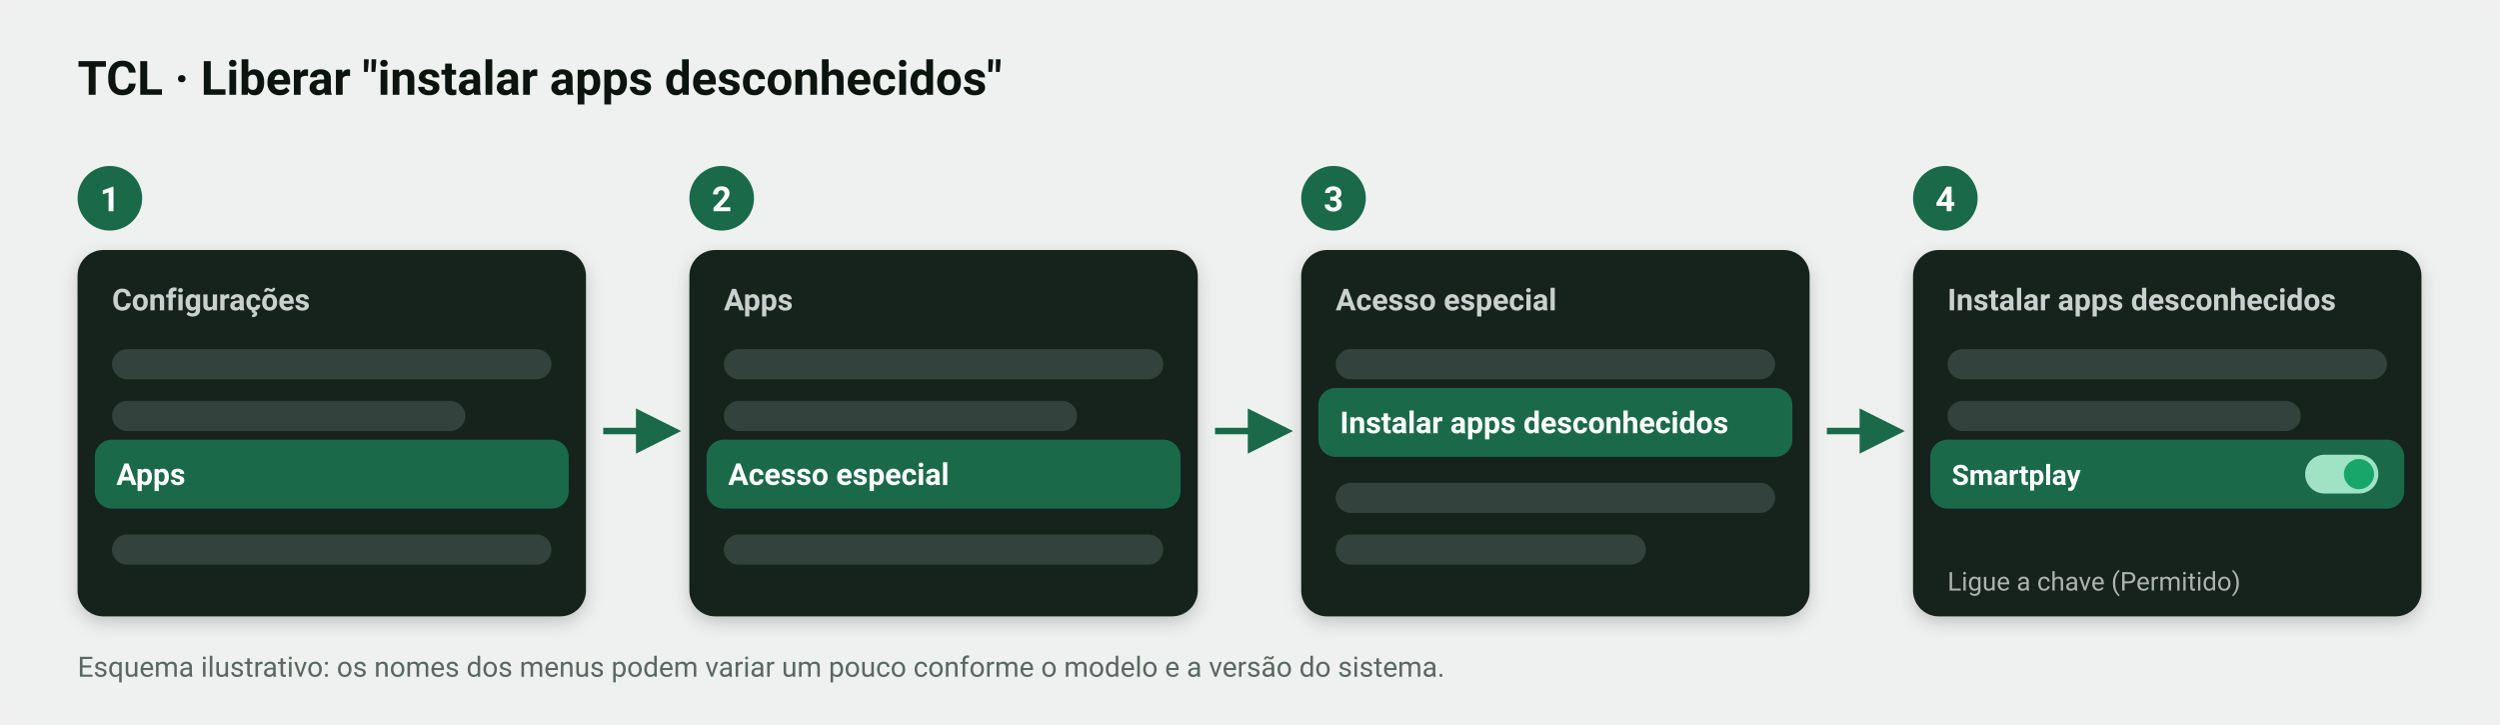
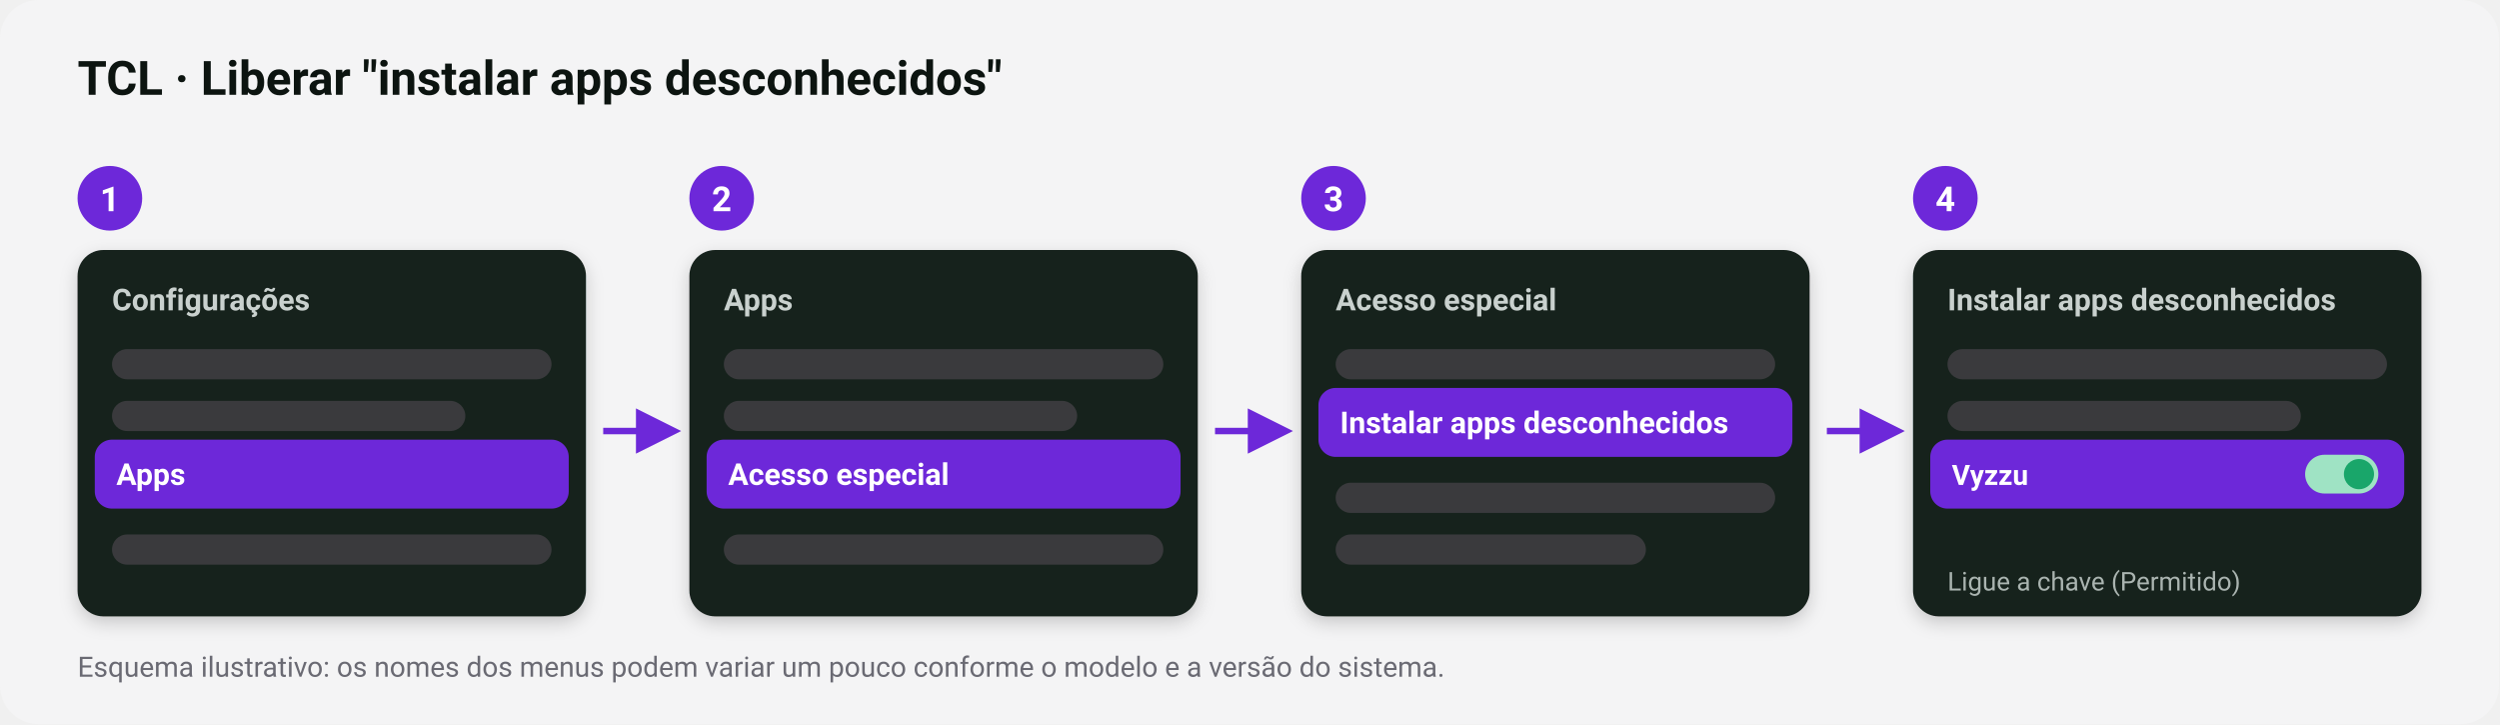
<svg xmlns="http://www.w3.org/2000/svg" viewBox="0 0 1160 336" width="1160" height="336" font-family="'Segoe UI', Roboto, 'Helvetica Neue', Arial, sans-serif">
  <defs>
    <marker id="arrow" viewBox="0 0 10 10" refX="8" refY="5" markerWidth="7" markerHeight="7" orient="auto-start-reverse">
-       <path d="M0 0 L10 5 L0 10 z" fill="#1a6a49" />
+       <path d="M0 0 L10 5 L0 10 z" fill="#6d28d9" />
    </marker>
    <filter id="shadow" x="-10%" y="-10%" width="130%" height="140%">
-       <feDropShadow dx="0" dy="3" stdDeviation="4" flood-color="#06120d" flood-opacity=".18" />
+       <feDropShadow dx="0" dy="3" stdDeviation="4" flood-color="#09090b" flood-opacity=".18" />
    </filter>
  </defs>
-   <rect width="1160" height="336" rx="18" fill="#eef1ef" />
+   <rect width="1160" height="336" rx="18" fill="#f4f4f5" />
  <text x="36" y="44" font-size="22" font-weight="700" fill="#0c1410" text-anchor="start">TCL · Liberar "instalar apps desconhecidos"</text>
-   <circle cx="51" cy="92" r="15" fill="#1a6a49" />
+   <circle cx="51" cy="92" r="15" fill="#6d28d9" />
  <text x="51" y="98" font-size="16" font-weight="700" fill="#ffffff" text-anchor="middle">1</text>
  <rect x="36" y="116" width="236" height="170" rx="12" fill="#16201c" filter="url(#shadow)" />
  <text x="52" y="144" font-size="14" font-weight="700" fill="#c9d1ce" text-anchor="start">Configurações</text>
-   <rect x="52" y="162" width="204" height="14" rx="7" fill="#33423c" />
-   <rect x="52" y="186" width="164" height="14" rx="7" fill="#33423c" />
-   <rect x="44" y="204" width="220" height="32" rx="8" fill="#1a6a49" />
+   <rect x="52" y="162" width="204" height="14" rx="7" fill="#3a3a3d" />
+   <rect x="52" y="186" width="164" height="14" rx="7" fill="#3a3a3d" />
+   <rect x="44" y="204" width="220" height="32" rx="8" fill="#6d28d9" />
  <text x="54" y="225" font-size="14" font-weight="700" fill="#ffffff" text-anchor="start">Apps</text>
-   <rect x="52" y="248" width="204" height="14" rx="7" fill="#33423c" />
-   <line x1="280" y1="200" x2="312" y2="200" stroke="#1a6a49" stroke-width="3" marker-end="url(#arrow)" />
-   <circle cx="335" cy="92" r="15" fill="#1a6a49" />
+   <rect x="52" y="248" width="204" height="14" rx="7" fill="#3a3a3d" />
+   <line x1="280" y1="200" x2="312" y2="200" stroke="#6d28d9" stroke-width="3" marker-end="url(#arrow)" />
+   <circle cx="335" cy="92" r="15" fill="#6d28d9" />
  <text x="335" y="98" font-size="16" font-weight="700" fill="#ffffff" text-anchor="middle">2</text>
  <rect x="320" y="116" width="236" height="170" rx="12" fill="#16201c" filter="url(#shadow)" />
  <text x="336" y="144" font-size="14" font-weight="700" fill="#c9d1ce" text-anchor="start">Apps</text>
-   <rect x="336" y="162" width="204" height="14" rx="7" fill="#33423c" />
-   <rect x="336" y="186" width="164" height="14" rx="7" fill="#33423c" />
-   <rect x="328" y="204" width="220" height="32" rx="8" fill="#1a6a49" />
+   <rect x="336" y="162" width="204" height="14" rx="7" fill="#3a3a3d" />
+   <rect x="336" y="186" width="164" height="14" rx="7" fill="#3a3a3d" />
+   <rect x="328" y="204" width="220" height="32" rx="8" fill="#6d28d9" />
  <text x="338" y="225" font-size="14" font-weight="700" fill="#ffffff" text-anchor="start">Acesso especial</text>
-   <rect x="336" y="248" width="204" height="14" rx="7" fill="#33423c" />
-   <line x1="564" y1="200" x2="596" y2="200" stroke="#1a6a49" stroke-width="3" marker-end="url(#arrow)" />
-   <circle cx="619" cy="92" r="15" fill="#1a6a49" />
+   <rect x="336" y="248" width="204" height="14" rx="7" fill="#3a3a3d" />
+   <line x1="564" y1="200" x2="596" y2="200" stroke="#6d28d9" stroke-width="3" marker-end="url(#arrow)" />
+   <circle cx="619" cy="92" r="15" fill="#6d28d9" />
  <text x="619" y="98" font-size="16" font-weight="700" fill="#ffffff" text-anchor="middle">3</text>
  <rect x="604" y="116" width="236" height="170" rx="12" fill="#16201c" filter="url(#shadow)" />
  <text x="620" y="144" font-size="14" font-weight="700" fill="#c9d1ce" text-anchor="start">Acesso especial</text>
-   <rect x="620" y="162" width="204" height="14" rx="7" fill="#33423c" />
-   <rect x="612" y="180" width="220" height="32" rx="8" fill="#1a6a49" />
+   <rect x="620" y="162" width="204" height="14" rx="7" fill="#3a3a3d" />
+   <rect x="612" y="180" width="220" height="32" rx="8" fill="#6d28d9" />
  <text x="622" y="201" font-size="14" font-weight="700" fill="#ffffff" text-anchor="start">Instalar apps desconhecidos</text>
-   <rect x="620" y="224" width="204" height="14" rx="7" fill="#33423c" />
-   <rect x="620" y="248" width="144" height="14" rx="7" fill="#33423c" />
-   <line x1="848" y1="200" x2="880" y2="200" stroke="#1a6a49" stroke-width="3" marker-end="url(#arrow)" />
-   <circle cx="903" cy="92" r="15" fill="#1a6a49" />
+   <rect x="620" y="224" width="204" height="14" rx="7" fill="#3a3a3d" />
+   <rect x="620" y="248" width="144" height="14" rx="7" fill="#3a3a3d" />
+   <line x1="848" y1="200" x2="880" y2="200" stroke="#6d28d9" stroke-width="3" marker-end="url(#arrow)" />
+   <circle cx="903" cy="92" r="15" fill="#6d28d9" />
  <text x="903" y="98" font-size="16" font-weight="700" fill="#ffffff" text-anchor="middle">4</text>
  <rect x="888" y="116" width="236" height="170" rx="12" fill="#16201c" filter="url(#shadow)" />
  <text x="904" y="144" font-size="14" font-weight="700" fill="#c9d1ce" text-anchor="start">Instalar apps desconhecidos</text>
-   <rect x="904" y="162" width="204" height="14" rx="7" fill="#33423c" />
-   <rect x="904" y="186" width="164" height="14" rx="7" fill="#33423c" />
-   <rect x="896" y="204" width="220" height="32" rx="8" fill="#1a6a49" />
-   <text x="906" y="225" font-size="13" font-weight="700" fill="#ffffff" text-anchor="start">Smartplay</text>
+   <rect x="904" y="162" width="204" height="14" rx="7" fill="#3a3a3d" />
+   <rect x="904" y="186" width="164" height="14" rx="7" fill="#3a3a3d" />
+   <rect x="896" y="204" width="220" height="32" rx="8" fill="#6d28d9" />
+   <text x="906" y="225" font-size="13" font-weight="700" fill="#ffffff" text-anchor="start">Vyzzu</text>
  <rect x="1070" y="211" width="34" height="18" rx="9" fill="#9fe3c4" />
  <circle cx="1095" cy="220" r="7" fill="#19a66a" />
  <text x="904" y="274" font-size="12" font-weight="400" fill="#aab4b0" text-anchor="start">Ligue a chave (Permitido)</text>
-   <text x="36" y="314" font-size="13" font-weight="400" fill="#5a6862" text-anchor="start">Esquema ilustrativo: os nomes dos menus podem variar um pouco conforme o modelo e a versão do sistema.</text>
+   <text x="36" y="314" font-size="13" font-weight="400" fill="#6a6a73" text-anchor="start">Esquema ilustrativo: os nomes dos menus podem variar um pouco conforme o modelo e a versão do sistema.</text>
</svg>
